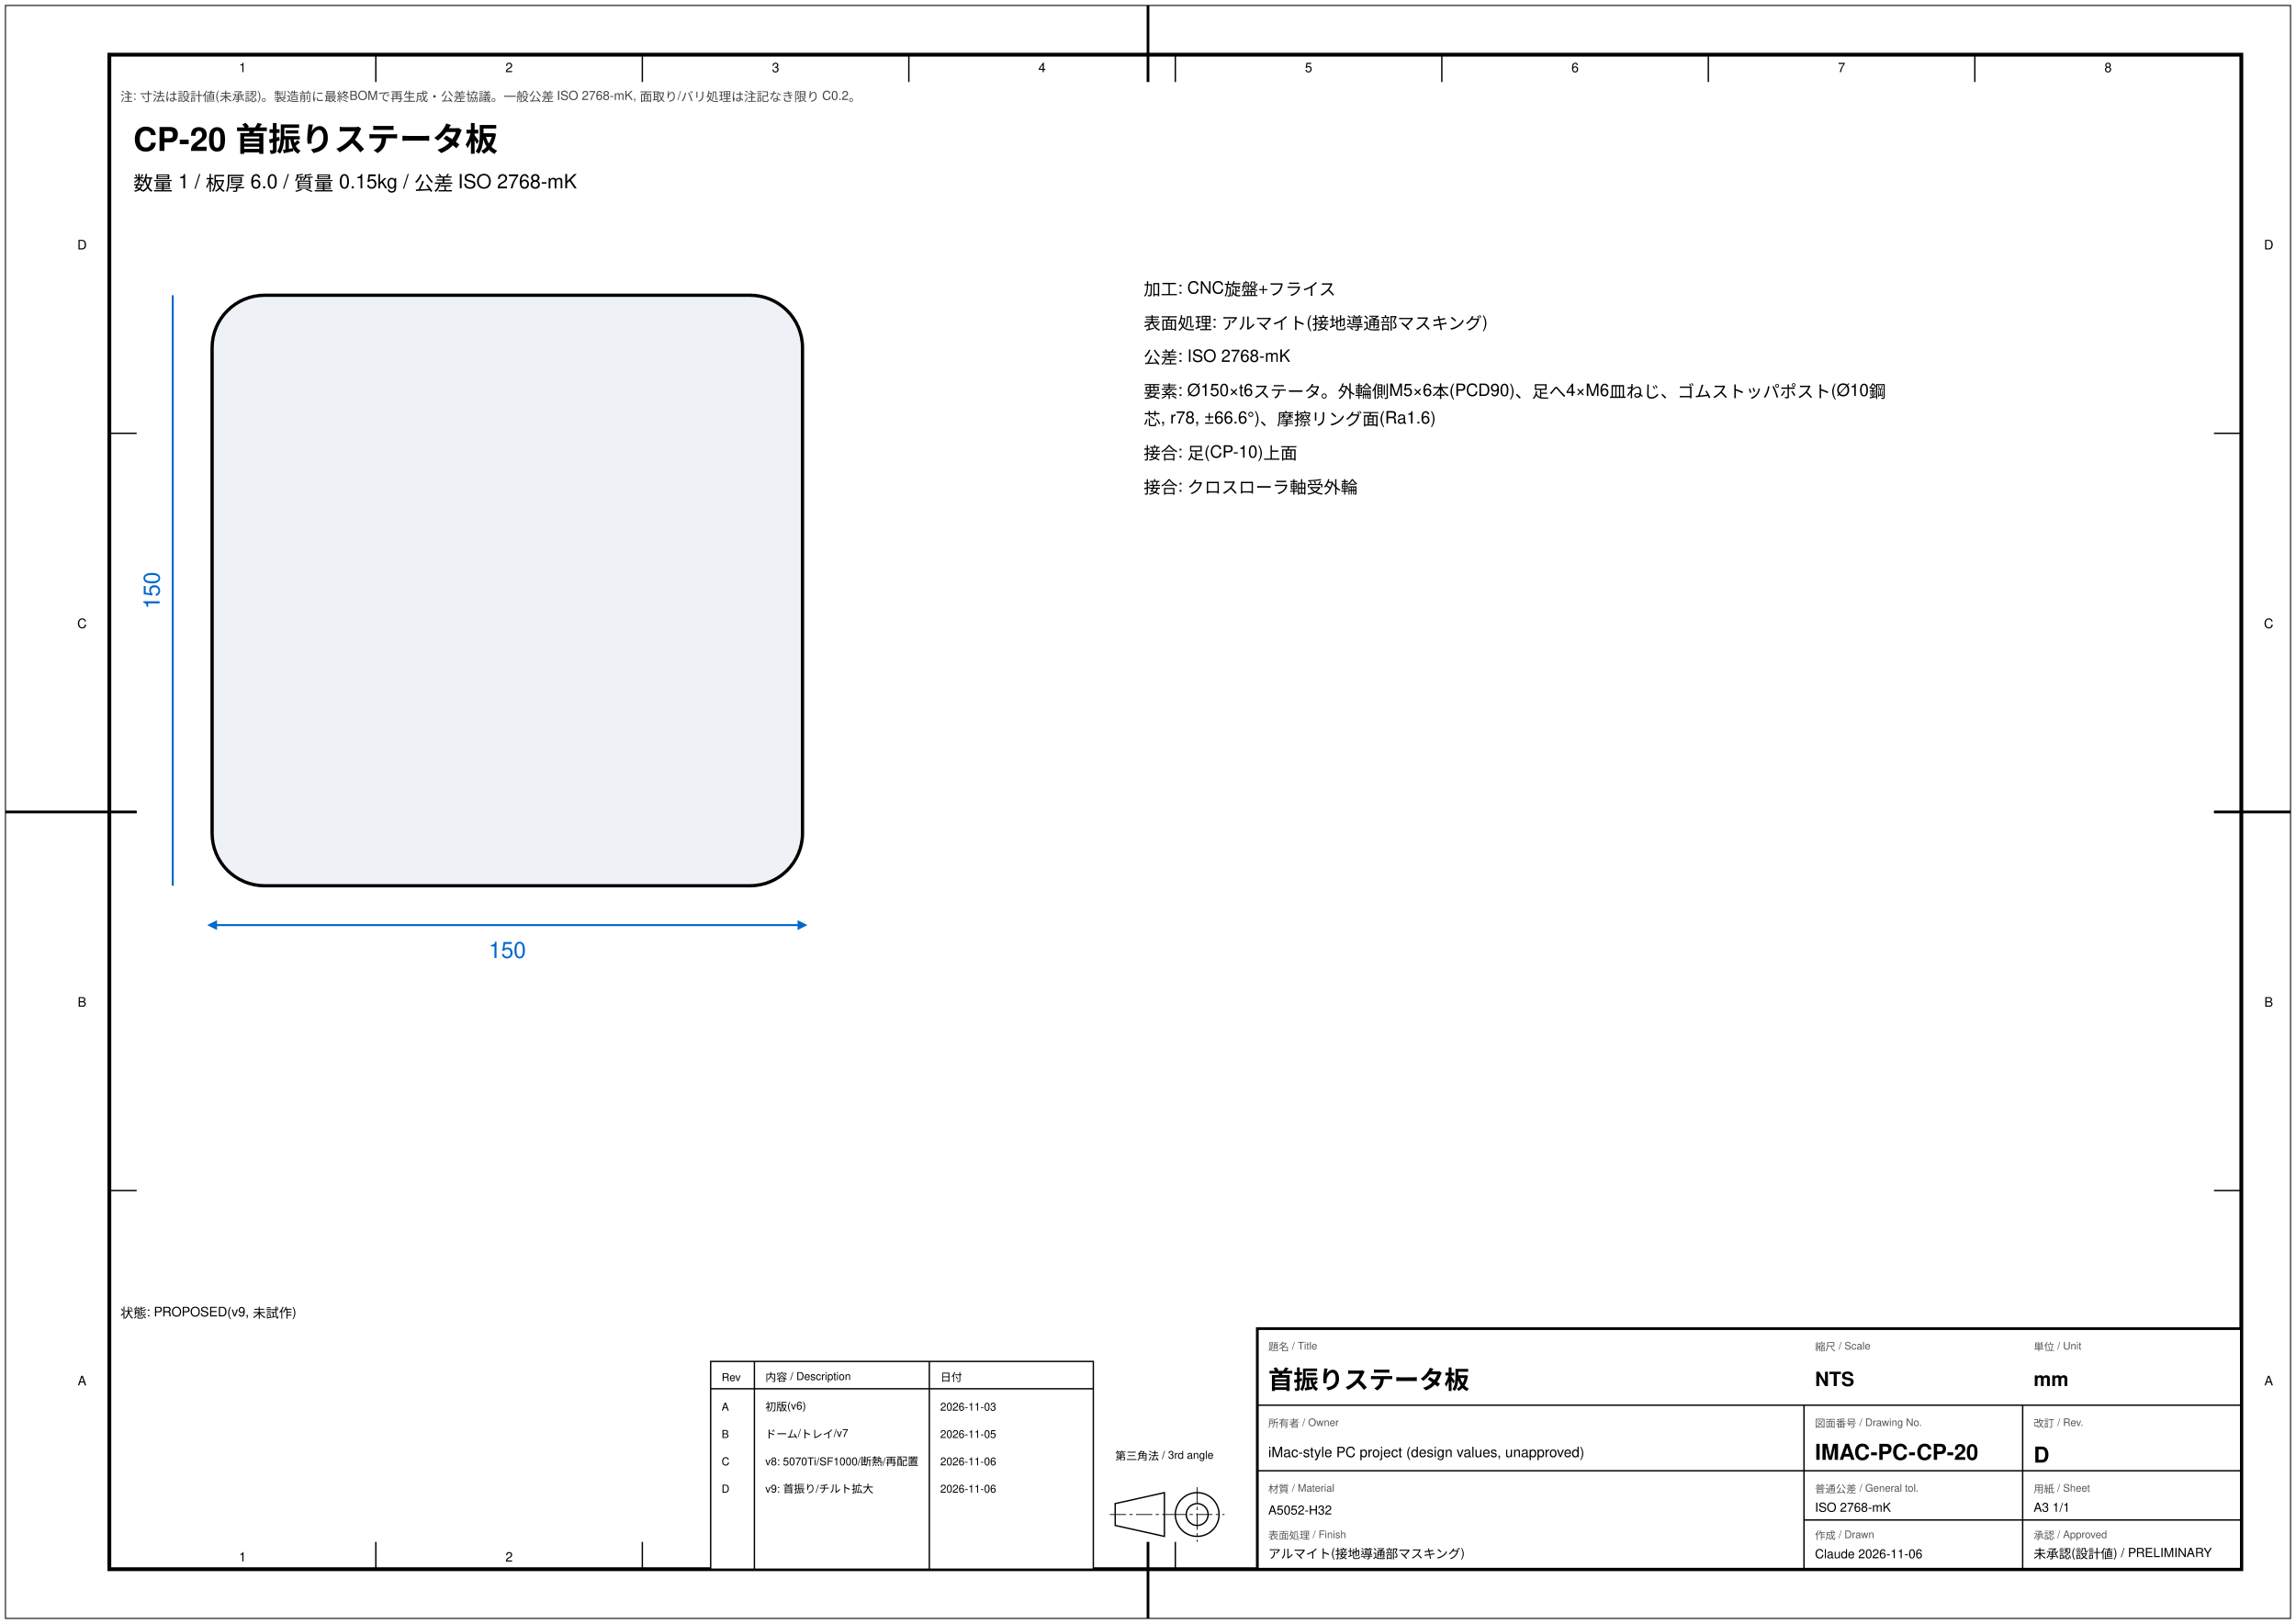
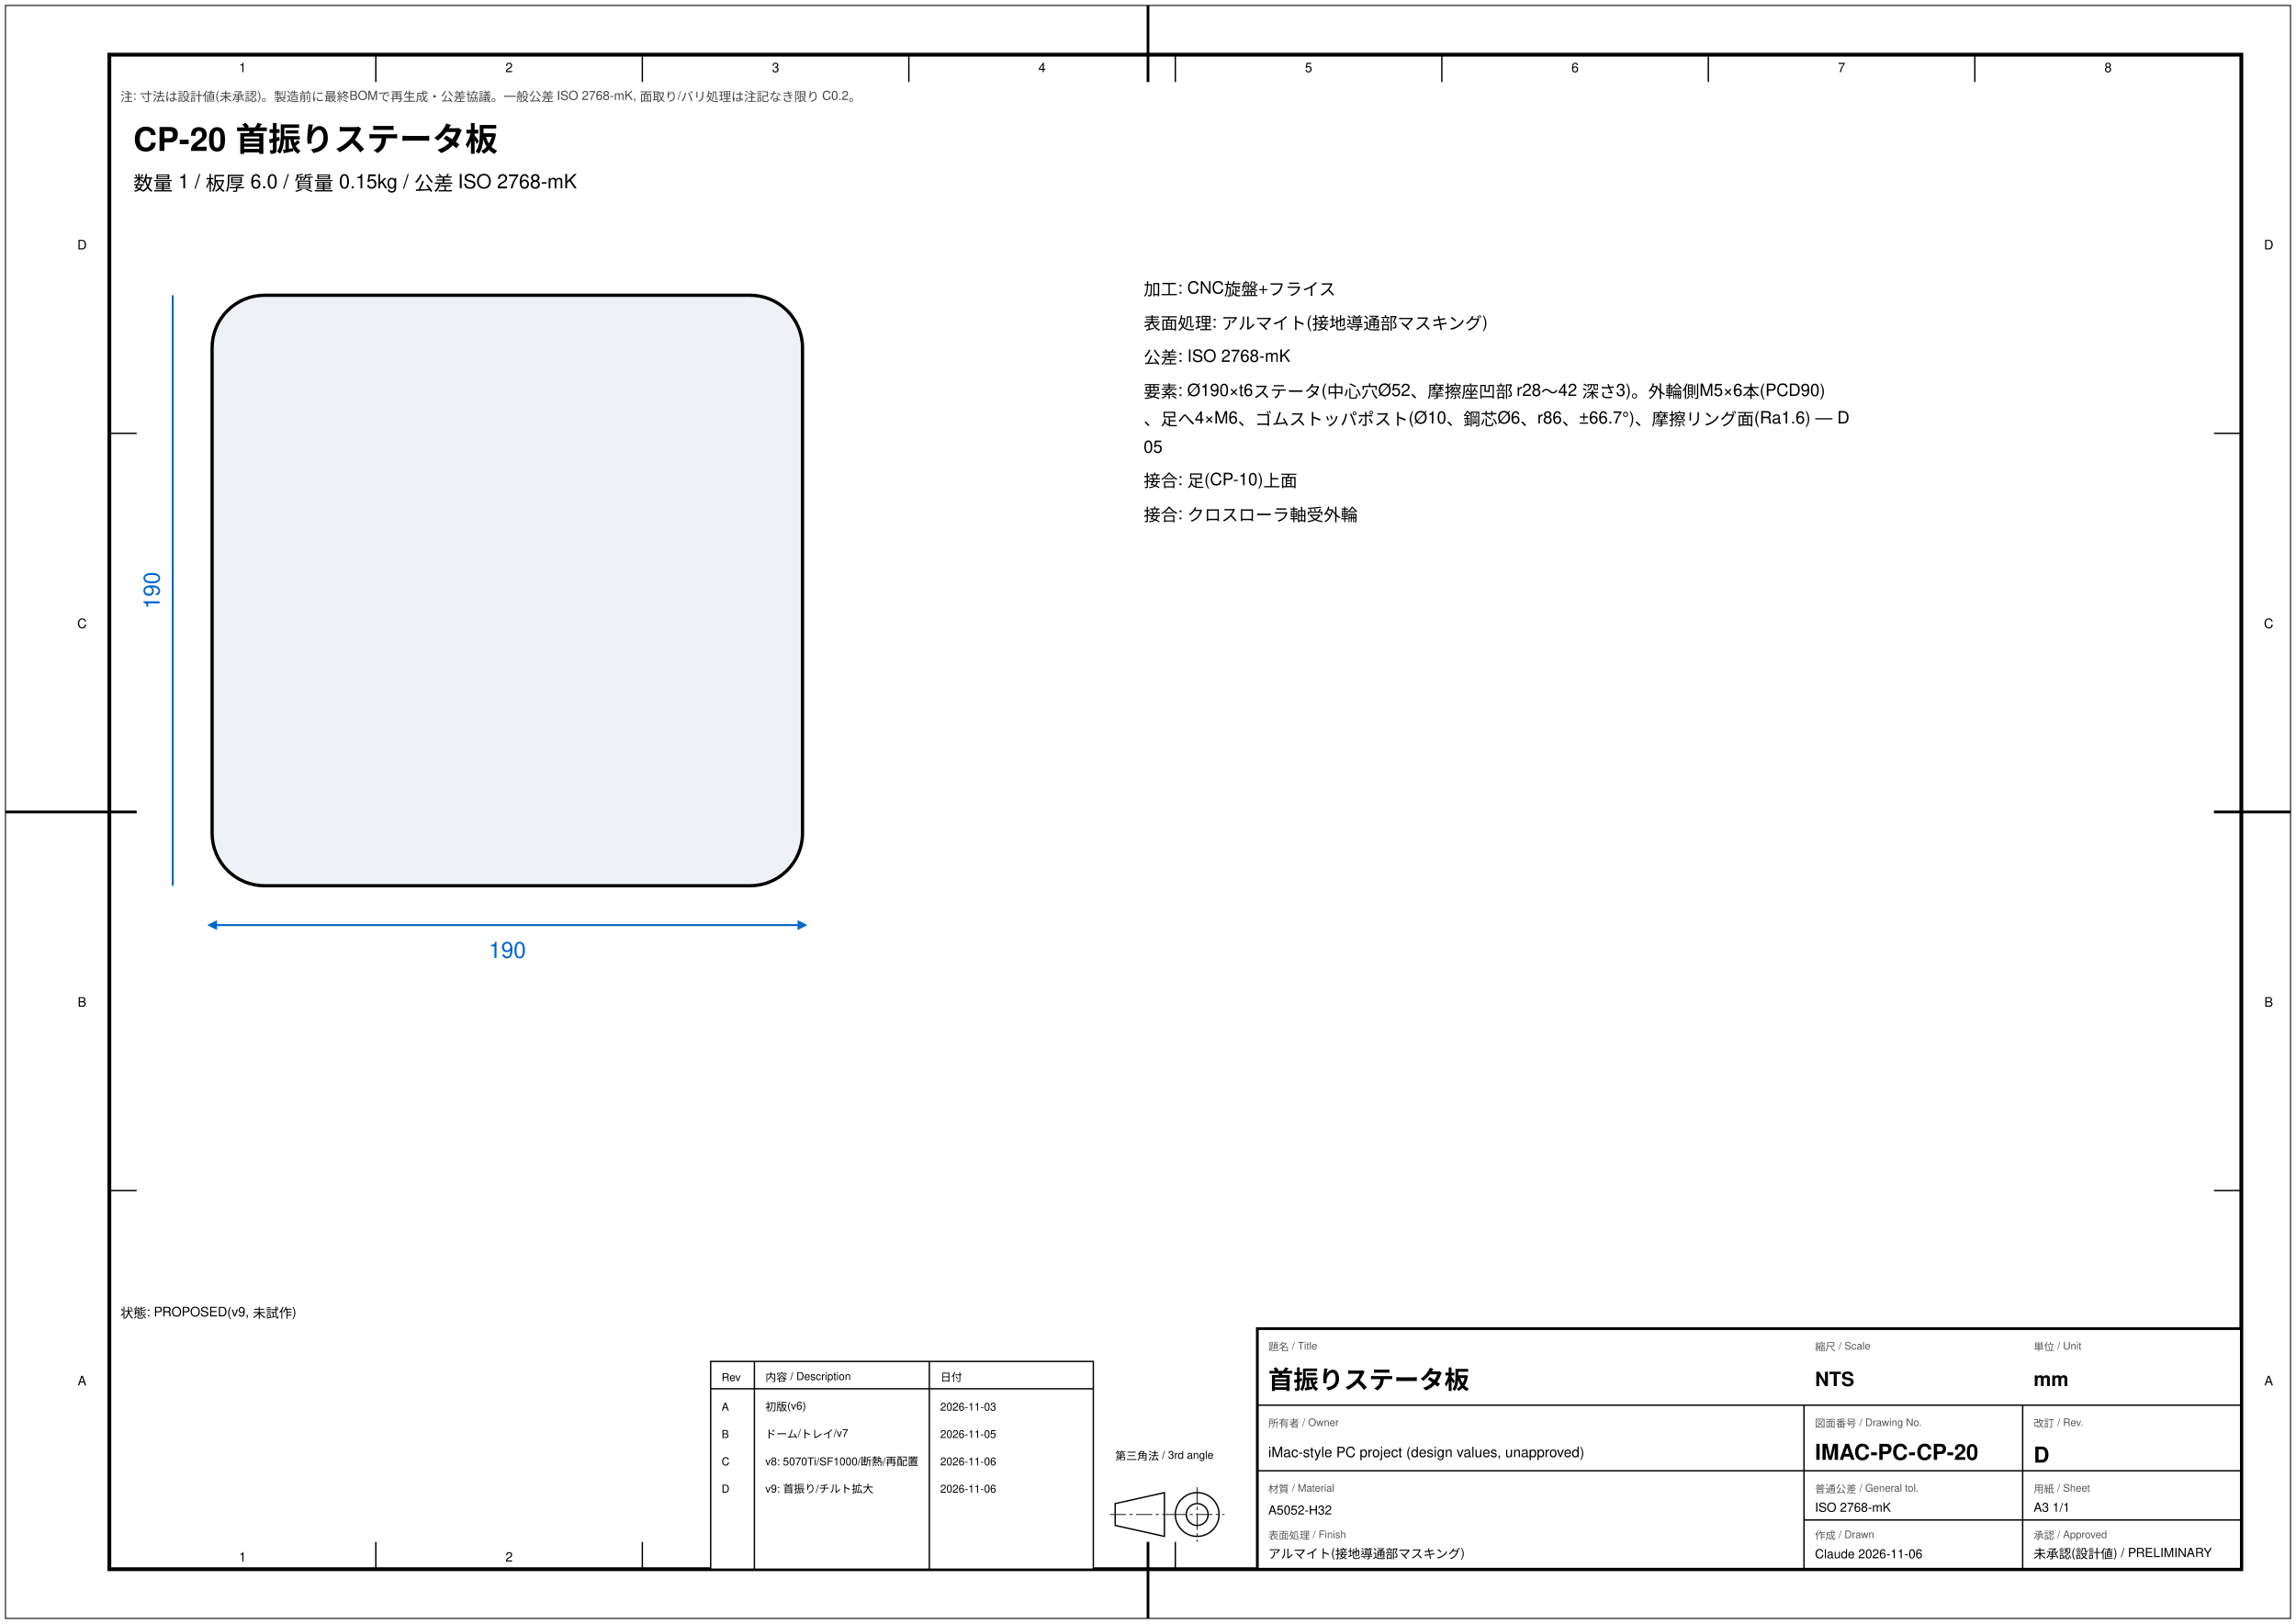
<svg xmlns="http://www.w3.org/2000/svg" viewBox="0 0 420 297" font-family="Helvetica,Arial,sans-serif">
  <defs>
    <marker id="a" markerWidth="5" markerHeight="5" refX="2.5" refY="2.5" orient="auto-start-reverse">
      <path d="M0,0 L5,2.5 L0,5 z" fill="#06c" />
    </marker>
  </defs>
  <rect width="100%" height="100%" fill="#fff" />
  <rect x="1" y="1" width="418" height="295" fill="none" stroke="#000" stroke-width=".18" />
  <rect x="20" y="10" width="390" height="277" fill="none" stroke="#000" stroke-width=".7" />
  <line x1="68.75" y1="10" x2="68.75" y2="15" stroke="#000" stroke-width="0.25" />
  <line x1="68.75" y1="287" x2="68.75" y2="282" stroke="#000" stroke-width="0.25" />
  <text x="44.38" y="13.20" font-size="2.4" text-anchor="middle" font-weight="normal" fill="#000">1</text>
  <text x="44.38" y="285.60" font-size="2.4" text-anchor="middle" font-weight="normal" fill="#000">1</text>
  <line x1="117.5" y1="10" x2="117.5" y2="15" stroke="#000" stroke-width="0.25" />
  <line x1="117.5" y1="287" x2="117.5" y2="282" stroke="#000" stroke-width="0.25" />
  <text x="93.12" y="13.20" font-size="2.4" text-anchor="middle" font-weight="normal" fill="#000">2</text>
  <text x="93.12" y="285.60" font-size="2.4" text-anchor="middle" font-weight="normal" fill="#000">2</text>
  <line x1="166.25" y1="10" x2="166.25" y2="15" stroke="#000" stroke-width="0.25" />
  <line x1="166.25" y1="287" x2="166.25" y2="282" stroke="#000" stroke-width="0.25" />
  <text x="141.88" y="13.20" font-size="2.4" text-anchor="middle" font-weight="normal" fill="#000">3</text>
  <text x="141.88" y="285.60" font-size="2.4" text-anchor="middle" font-weight="normal" fill="#000">3</text>
  <line x1="215.0" y1="10" x2="215.0" y2="15" stroke="#000" stroke-width="0.25" />
  <line x1="215.0" y1="287" x2="215.0" y2="282" stroke="#000" stroke-width="0.25" />
  <text x="190.62" y="13.20" font-size="2.4" text-anchor="middle" font-weight="normal" fill="#000">4</text>
  <text x="190.62" y="285.60" font-size="2.4" text-anchor="middle" font-weight="normal" fill="#000">4</text>
  <line x1="263.75" y1="10" x2="263.75" y2="15" stroke="#000" stroke-width="0.25" />
  <line x1="263.75" y1="287" x2="263.75" y2="282" stroke="#000" stroke-width="0.25" />
  <text x="239.38" y="13.20" font-size="2.4" text-anchor="middle" font-weight="normal" fill="#000">5</text>
  <text x="239.38" y="285.60" font-size="2.4" text-anchor="middle" font-weight="normal" fill="#000">5</text>
  <line x1="312.5" y1="10" x2="312.5" y2="15" stroke="#000" stroke-width="0.25" />
  <line x1="312.5" y1="287" x2="312.5" y2="282" stroke="#000" stroke-width="0.25" />
  <text x="288.12" y="13.20" font-size="2.4" text-anchor="middle" font-weight="normal" fill="#000">6</text>
  <text x="288.12" y="285.60" font-size="2.4" text-anchor="middle" font-weight="normal" fill="#000">6</text>
  <line x1="361.25" y1="10" x2="361.25" y2="15" stroke="#000" stroke-width="0.25" />
  <line x1="361.25" y1="287" x2="361.25" y2="282" stroke="#000" stroke-width="0.25" />
  <text x="336.88" y="13.20" font-size="2.4" text-anchor="middle" font-weight="normal" fill="#000">7</text>
  <text x="336.88" y="285.60" font-size="2.4" text-anchor="middle" font-weight="normal" fill="#000">7</text>
  <text x="385.62" y="13.20" font-size="2.4" text-anchor="middle" font-weight="normal" fill="#000">8</text>
  <text x="385.62" y="285.60" font-size="2.4" text-anchor="middle" font-weight="normal" fill="#000">8</text>
  <line x1="20" y1="79.25" x2="25" y2="79.25" stroke="#000" stroke-width="0.25" />
  <line x1="410" y1="79.25" x2="405" y2="79.25" stroke="#000" stroke-width="0.25" />
  <line x1="20" y1="148.5" x2="25" y2="148.5" stroke="#000" stroke-width="0.25" />
  <line x1="410" y1="148.5" x2="405" y2="148.5" stroke="#000" stroke-width="0.25" />
  <line x1="20" y1="217.75" x2="25" y2="217.75" stroke="#000" stroke-width="0.25" />
  <line x1="410" y1="217.75" x2="405" y2="217.75" stroke="#000" stroke-width="0.25" />
  <text x="15.00" y="45.62" font-size="2.4" text-anchor="middle" font-weight="normal" fill="#000">D</text>
  <text x="415.00" y="45.62" font-size="2.4" text-anchor="middle" font-weight="normal" fill="#000">D</text>
  <text x="15.00" y="114.88" font-size="2.4" text-anchor="middle" font-weight="normal" fill="#000">C</text>
  <text x="415.00" y="114.88" font-size="2.4" text-anchor="middle" font-weight="normal" fill="#000">C</text>
  <text x="15.00" y="184.12" font-size="2.4" text-anchor="middle" font-weight="normal" fill="#000">B</text>
  <text x="415.00" y="184.12" font-size="2.4" text-anchor="middle" font-weight="normal" fill="#000">B</text>
  <text x="15.00" y="253.38" font-size="2.4" text-anchor="middle" font-weight="normal" fill="#000">A</text>
  <text x="415.00" y="253.38" font-size="2.4" text-anchor="middle" font-weight="normal" fill="#000">A</text>
  <line x1="1" y1="148.5" x2="25" y2="148.5" stroke="#000" stroke-width="0.5" />
  <line x1="405" y1="148.5" x2="419" y2="148.5" stroke="#000" stroke-width="0.5" />
  <line x1="210.0" y1="1" x2="210.0" y2="15" stroke="#000" stroke-width="0.5" />
  <line x1="210.0" y1="282" x2="210.0" y2="296" stroke="#000" stroke-width="0.5" />
  <rect x="230" y="243" width="180" height="44" fill="#fff" stroke="#000" stroke-width=".5" />
  <line x1="230" y1="257" x2="410" y2="257" stroke="#000" stroke-width="0.25" />
  <line x1="230" y1="269" x2="410" y2="269" stroke="#000" stroke-width="0.25" />
  <line x1="330" y1="257" x2="330" y2="287" stroke="#000" stroke-width="0.25" />
  <line x1="370" y1="257" x2="370" y2="287" stroke="#000" stroke-width="0.25" />
  <line x1="330" y1="278" x2="410" y2="278" stroke="#000" stroke-width="0.25" />
  <text x="232.00" y="247.00" font-size="1.9" text-anchor="start" font-weight="normal" fill="#555">題名 / Title</text>
  <text x="232.00" y="254.00" font-size="4.6" text-anchor="start" font-weight="bold" fill="#000">首振りステータ板</text>
  <text x="232.00" y="261.00" font-size="1.9" text-anchor="start" font-weight="normal" fill="#555">所有者 / Owner</text>
  <text x="232.00" y="266.50" font-size="2.6" text-anchor="start" font-weight="normal" fill="#000">iMac-style PC project (design values, unapproved)</text>
  <text x="232.00" y="273.00" font-size="1.9" text-anchor="start" font-weight="normal" fill="#555">材質 / Material</text>
  <text x="232.00" y="277.00" font-size="2.3" text-anchor="start" font-weight="normal" fill="#000">A5052-H32</text>
  <text x="232.00" y="281.50" font-size="1.9" text-anchor="start" font-weight="normal" fill="#555">表面処理 / Finish</text>
  <text x="232.00" y="285.00" font-size="2.3" text-anchor="start" font-weight="normal" fill="#000">アルマイト(接地導通部マスキング)</text>
  <text x="332.00" y="261.00" font-size="1.9" text-anchor="start" font-weight="normal" fill="#555">図面番号 / Drawing No.</text>
  <text x="332.00" y="267.00" font-size="4.0" text-anchor="start" font-weight="bold" fill="#000">IMAC-PC-CP-20</text>
  <text x="332.00" y="273.00" font-size="1.9" text-anchor="start" font-weight="normal" fill="#555">普通公差 / General tol.</text>
  <text x="332.00" y="276.50" font-size="2.3" text-anchor="start" font-weight="normal" fill="#000">ISO 2768-mK</text>
  <text x="372.00" y="261.00" font-size="1.9" text-anchor="start" font-weight="normal" fill="#555">改訂 / Rev.</text>
  <text x="372.00" y="267.50" font-size="4.0" text-anchor="start" font-weight="bold" fill="#000">D</text>
  <text x="372.00" y="273.00" font-size="1.9" text-anchor="start" font-weight="normal" fill="#555">用紙 / Sheet</text>
  <text x="372.00" y="276.50" font-size="2.3" text-anchor="start" font-weight="normal" fill="#000">A3  1/1</text>
  <text x="332.00" y="247.00" font-size="1.9" text-anchor="start" font-weight="normal" fill="#555">縮尺 / Scale</text>
  <text x="332.00" y="253.50" font-size="3.6" text-anchor="start" font-weight="bold" fill="#000">NTS</text>
  <text x="372.00" y="247.00" font-size="1.9" text-anchor="start" font-weight="normal" fill="#555">単位 / Unit</text>
  <text x="372.00" y="253.50" font-size="3.6" text-anchor="start" font-weight="bold" fill="#000">mm</text>
  <text x="332.00" y="281.50" font-size="1.9" text-anchor="start" font-weight="normal" fill="#555">作成 / Drawn</text>
  <text x="332.00" y="285.00" font-size="2.3" text-anchor="start" font-weight="normal" fill="#000">Claude 2026-11-06</text>
  <text x="372.00" y="281.50" font-size="1.9" text-anchor="start" font-weight="normal" fill="#555">承認 / Approved</text>
  <text x="372.00" y="285.00" font-size="2.3" text-anchor="start" font-weight="normal" fill="#000">未承認(設計値) / PRELIMINARY</text>
  <g transform="translate(204,273)" stroke="#000" stroke-width=".25" fill="none">
    <path d="M0,2 L9,0 L9,8 L0,6 Z" />
    <line x1="-1" y1="4" x2="10" y2="4" stroke="#000" stroke-width="0.15" stroke-dasharray="3,0.6,0.6,0.6" />
    <circle cx="15" cy="4" r="4" />
    <circle cx="15" cy="4" r="2" />
    <line x1="10" y1="4" x2="20" y2="4" stroke="#000" stroke-width="0.15" stroke-dasharray="3,0.6,0.6,0.6" />
    <line x1="15" y1="-1" x2="15" y2="9" stroke="#000" stroke-width="0.15" stroke-dasharray="3,0.6,0.6,0.6" />
  </g>
  <text x="204.00" y="267.00" font-size="2.0" text-anchor="start" font-weight="normal" fill="#000">第三角法 / 3rd angle</text>
  <rect x="130" y="249" width="70" height="38" fill="#fff" stroke="#000" stroke-width=".25" />
  <line x1="130" y1="254" x2="200" y2="254" stroke="#000" stroke-width="0.25" />
  <line x1="138" y1="249" x2="138" y2="287" stroke="#000" stroke-width="0.25" />
  <line x1="170" y1="249" x2="170" y2="287" stroke="#000" stroke-width="0.25" />
  <text x="132.00" y="252.60" font-size="2.0" text-anchor="start" font-weight="normal" fill="#000">Rev</text>
  <text x="140.00" y="252.60" font-size="2.0" text-anchor="start" font-weight="normal" fill="#000">内容 / Description</text>
  <text x="172.00" y="252.60" font-size="2.0" text-anchor="start" font-weight="normal" fill="#000">日付</text>
  <text x="132.00" y="258.00" font-size="2.0" text-anchor="start" font-weight="normal" fill="#000">A</text>
  <text x="140.00" y="258.00" font-size="2.0" text-anchor="start" font-weight="normal" fill="#000">初版(v6)</text>
  <text x="172.00" y="258.00" font-size="2.0" text-anchor="start" font-weight="normal" fill="#000">2026-11-03</text>
  <text x="132.00" y="263.00" font-size="2.0" text-anchor="start" font-weight="normal" fill="#000">B</text>
  <text x="140.00" y="263.00" font-size="2.0" text-anchor="start" font-weight="normal" fill="#000">ドーム/トレイ/v7</text>
  <text x="172.00" y="263.00" font-size="2.0" text-anchor="start" font-weight="normal" fill="#000">2026-11-05</text>
  <text x="132.00" y="268.00" font-size="2.0" text-anchor="start" font-weight="normal" fill="#000">C</text>
  <text x="140.00" y="268.00" font-size="2.0" text-anchor="start" font-weight="normal" fill="#000">v8: 5070Ti/SF1000/断熱/再配置</text>
  <text x="172.00" y="268.00" font-size="2.0" text-anchor="start" font-weight="normal" fill="#000">2026-11-06</text>
  <text x="132.00" y="273.00" font-size="2.0" text-anchor="start" font-weight="normal" fill="#000">D</text>
  <text x="140.00" y="273.00" font-size="2.0" text-anchor="start" font-weight="normal" fill="#000">v9: 首振り/チルト拡大</text>
  <text x="172.00" y="273.00" font-size="2.0" text-anchor="start" font-weight="normal" fill="#000">2026-11-06</text>
  <text x="22.00" y="241.00" font-size="2.4" text-anchor="start" font-weight="normal" fill="#000">状態: PROPOSED(v9, 未試作)</text>
  <text x="22.00" y="18.50" font-size="2.3" text-anchor="start" font-weight="normal" fill="#444">注: 寸法は設計値(未承認)。製造前に最終BOMで再生成・公差協議。一般公差 ISO 2768-mK, 面取り/バリ処理は注記なき限り C0.2。</text>
  <g transform="translate(22,18) scale(1.2)">
    <text x="2" y="8" font-size="5" font-weight="bold">CP-20 首振りステータ板</text>
    <text x="2" y="14" font-size="3">数量 1 / 板厚 6.0 / 質量 0.15kg / 公差 ISO 2768-mK</text>
    <rect x="14" y="30" width="90.0" height="90.0" rx="8.0" fill="#eef2f6" stroke="#000" stroke-width=".5" />
    <line x1="14" y1="126.0" x2="104.0" y2="126.0" stroke="#06c" stroke-width=".3" marker-start="url(#a)" marker-end="url(#a)" />
-     <text x="59.0" y="131.0" font-size="3.4" text-anchor="middle" fill="#06c">150</text>
+     <text x="59.0" y="131.0" font-size="3.4" text-anchor="middle" fill="#06c">190</text>
    <line x1="8" y1="30" x2="8" y2="120.0" stroke="#06c" stroke-width=".3" />
-     <text x="6" y="75.0" font-size="3.4" text-anchor="middle" fill="#06c" transform="rotate(-90 6 75.0)">150</text>
+     <text x="6" y="75.0" font-size="3.4" text-anchor="middle" fill="#06c" transform="rotate(-90 6 75.0)">190</text>
    <text x="156" y="30" font-size="2.6">加工: CNC旋盤+フライス</text>
    <text x="156" y="35.2" font-size="2.6">表面処理: アルマイト(接地導通部マスキング)</text>
    <text x="156" y="40.4" font-size="2.6">公差: ISO 2768-mK</text>
-     <text x="156" y="45.6" font-size="2.6">要素: Ø150×t6ステータ。外輪側M5×6本(PCD90)、足へ4×M6皿ねじ、ゴムストッパポスト(Ø10鋼</text>
-     <text x="156" y="49.8" font-size="2.6">芯, r78, ±66.6°)、摩擦リング面(Ra1.6)</text>
-     <text x="156" y="55" font-size="2.6">接合: 足(CP-10)上面</text>
-     <text x="156" y="60.2" font-size="2.6">接合: クロスローラ軸受外輪</text>
+     <text x="156" y="45.6" font-size="2.6">要素: Ø190×t6ステータ(中心穴Ø52、摩擦座凹部 r28〜42 深さ3)。外輪側M5×6本(PCD90)</text>
+     <text x="156" y="49.8" font-size="2.6">、足へ4×M6、ゴムストッパポスト(Ø10、鋼芯Ø6、r86、±66.7°)、摩擦リング面(Ra1.6) — D</text>
+     <text x="156" y="54" font-size="2.6">05</text>
+     <text x="156" y="59.2" font-size="2.6">接合: 足(CP-10)上面</text>
+     <text x="156" y="64.4" font-size="2.6">接合: クロスローラ軸受外輪</text>
  </g>
</svg>
